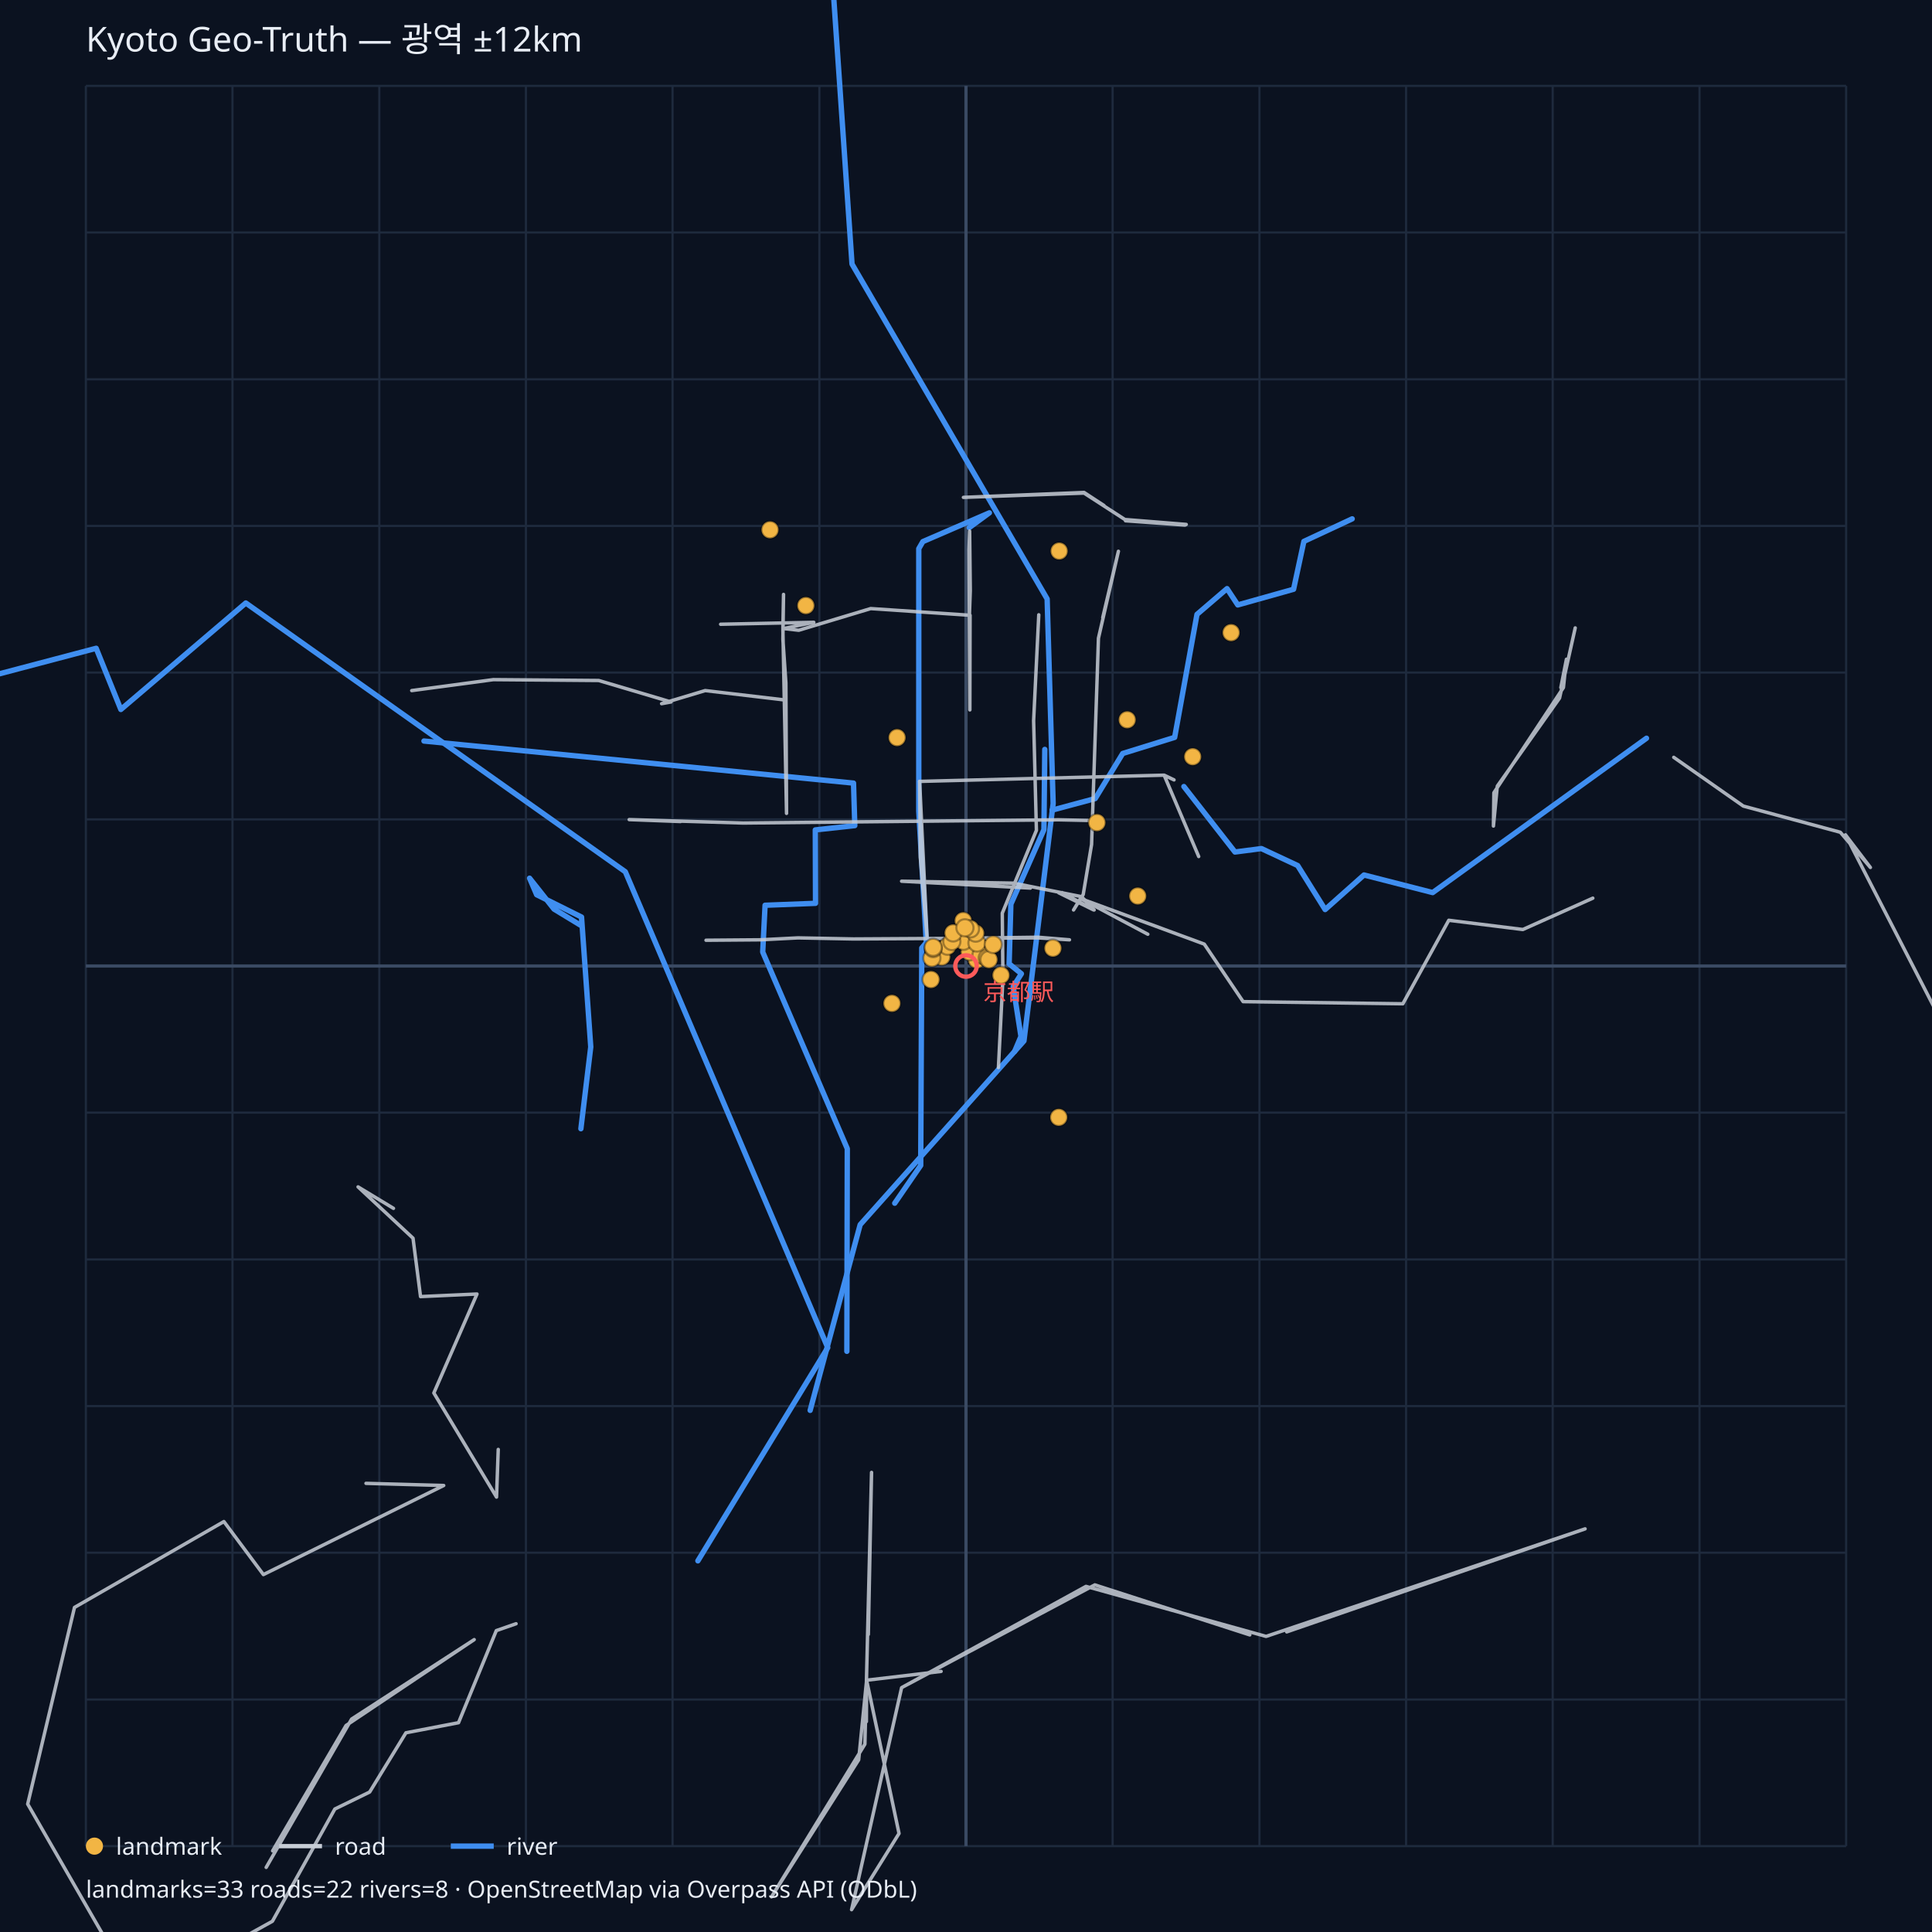
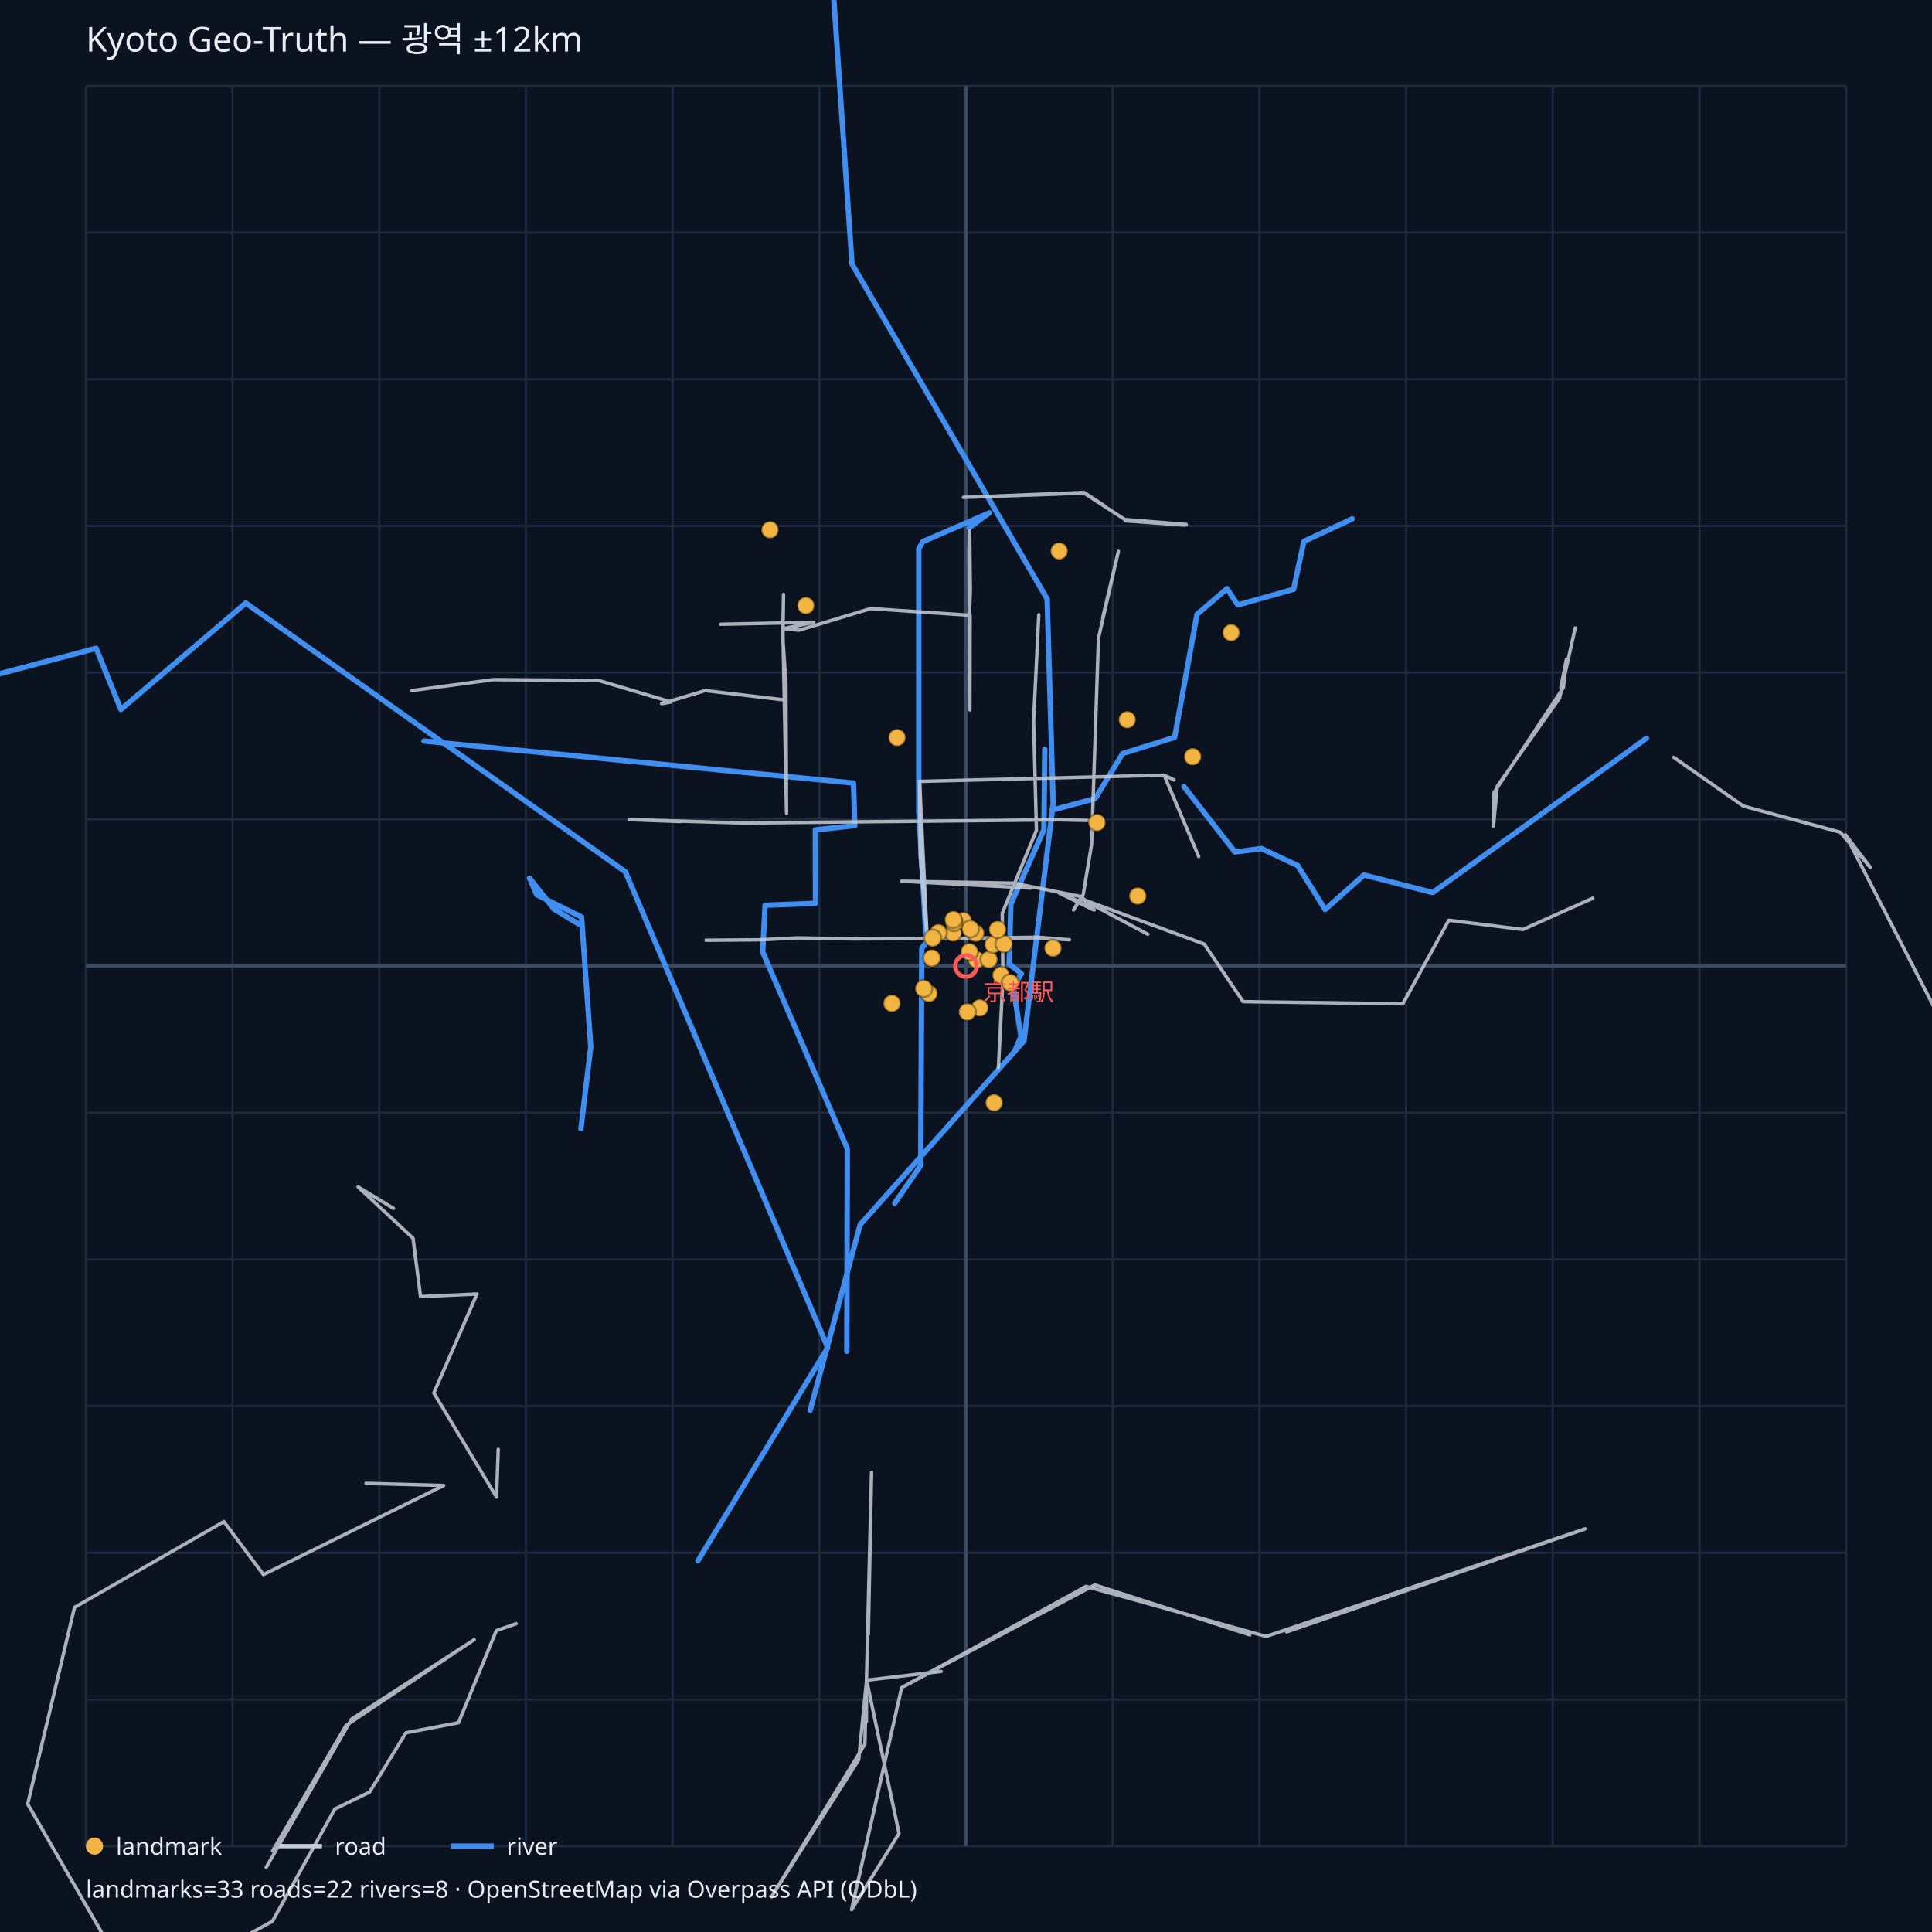
<svg xmlns="http://www.w3.org/2000/svg" width="900" height="900" viewBox="0 0 900 900">
  <rect width="900" height="900" fill="#0b1220" />
  <g stroke="#1e2a3d" stroke-width="1">
    <line x1="40.0" y1="860.0" x2="40.0" y2="40.0" />
    <line x1="40.0" y1="860.0" x2="860.0" y2="860.0" />
    <line x1="108.3" y1="860.0" x2="108.3" y2="40.0" />
    <line x1="40.0" y1="791.7" x2="860.0" y2="791.7" />
    <line x1="176.7" y1="860.0" x2="176.7" y2="40.0" />
    <line x1="40.0" y1="723.3" x2="860.0" y2="723.3" />
    <line x1="245.0" y1="860.0" x2="245.0" y2="40.0" />
    <line x1="40.0" y1="655.0" x2="860.0" y2="655.0" />
    <line x1="313.3" y1="860.0" x2="313.3" y2="40.0" />
    <line x1="40.0" y1="586.7" x2="860.0" y2="586.7" />
    <line x1="381.7" y1="860.0" x2="381.7" y2="40.0" />
    <line x1="40.0" y1="518.3" x2="860.0" y2="518.3" />
    <line x1="450.0" y1="860.0" x2="450.0" y2="40.0" />
    <line x1="40.0" y1="450.0" x2="860.0" y2="450.0" />
    <line x1="518.3" y1="860.0" x2="518.3" y2="40.0" />
    <line x1="40.0" y1="381.7" x2="860.0" y2="381.7" />
    <line x1="586.7" y1="860.0" x2="586.7" y2="40.0" />
    <line x1="40.0" y1="313.3" x2="860.0" y2="313.3" />
    <line x1="655.0" y1="860.0" x2="655.0" y2="40.0" />
    <line x1="40.0" y1="245.0" x2="860.0" y2="245.0" />
    <line x1="723.3" y1="860.0" x2="723.3" y2="40.0" />
    <line x1="40.0" y1="176.7" x2="860.0" y2="176.7" />
    <line x1="791.7" y1="860.0" x2="791.7" y2="40.0" />
    <line x1="40.0" y1="108.3" x2="860.0" y2="108.3" />
    <line x1="860.0" y1="860.0" x2="860.0" y2="40.0" />
    <line x1="40.0" y1="40.0" x2="860.0" y2="40.0" />
  </g>
  <g stroke="#3a4a63" stroke-width="1.5">
    <line x1="40.0" y1="450.0" x2="860.0" y2="450.0" />
    <line x1="450.0" y1="860.0" x2="450.0" y2="40.0" />
  </g>
  <g stroke="#3f8ef0" stroke-width="2.5" fill="none" stroke-linecap="round" stroke-linejoin="round">
    <path d="M388.2,-3.7 L396.9,123.0 L487.8,279.0 L490.6,374.3 L477.0,484.9 L400.7,570.5 L377.4,657.0" />
    <path d="M-66.3,331.3 L44.8,302.0 L56.3,330.5 L114.5,280.9 L291.3,406.1 L385.6,627.8 L325.1,727.1" />
    <path d="M629.9,241.7 L607.4,252.2 L602.6,274.5 L576.6,281.8 L571.6,274.2 L557.6,286.2 L547.2,343.5 L523.0,351.0 L510.2,372.0 L490.1,377.4" />
    <path d="M486.7,349.1 L486.3,386.5 L470.9,421.2 L470.1,449.0 L475.8,453.6 L472.0,459.6 L475.6,482.8 L472.6,489.9" />
    <path d="M197.5,345.2 L397.6,364.8 L398.2,384.6 L379.8,386.6 L379.9,420.8 L356.4,421.7 L355.3,443.5 L394.7,535.1 L394.5,629.5" />
    <path d="M460.1,239.3 L451.5,245.8 L460.9,238.9 L429.9,252.3 L428.0,255.6 L428.0,377.9 L431.5,439.1 L429.4,441.6 L428.9,542.9 L416.8,560.5" />
    <path d="M270.9,427.2 L271.1,431.4 L258.1,423.5 L246.7,409.1 L250.0,416.8 L270.9,427.2 L275.2,487.7 L270.6,525.8" />
    <path d="M767.0,343.9 L667.4,415.8 L635.4,407.6 L617.3,423.7 L604.5,403.2 L587.6,395.3 L575.3,396.9 L551.5,366.4" />
  </g>
  <g stroke="#c7cdd6" stroke-width="1.6" fill="none" stroke-linecap="round" stroke-linejoin="round" opacity="0.85">
    <path d="M451.9,286.6 L451.8,330.7 L451.4,256.1 L451.7,247.4 L452.0,275.2 L451.6,286.4" />
    <path d="M428.4,364.0 L428.7,399.3 L431.9,437.1 L428.4,364.0" />
    <path d="M465.1,497.3 L467.2,455.8 L466.9,425.4 L482.8,386.8 L481.5,335.7 L483.9,286.4" />
    <path d="M503.1,418.9 L500.1,423.9 L504.6,416.7 L508.5,393.4 L511.7,297.3 L521.0,256.8 L513.7,287.7" />
    <path d="M364.7,292.8 L365.0,276.9 L364.7,297.8 L366.1,318.2 L366.4,378.9 L364.7,293.3" />
    <path d="M507.3,382.2 L493.1,381.9 L346.2,383.4 L293.1,381.8 L317.0,382.7" />
    <path d="M493.2,415.9 L509.5,423.9 L494.8,415.8 L509.7,423.9 L503.8,417.7 L472.2,411.4 L420.0,410.5 L480.0,413.7" />
    <path d="M428.4,364.0 L542.3,361.1 L558.4,399.0 L542.3,361.1 L546.9,363.3" />
    <path d="M451.6,286.6 L405.6,283.5 L372.1,293.6 L365.0,292.8 L379.1,289.9 L335.7,290.8" />
    <path d="M365.8,326.1 L328.5,321.7 L308.2,327.8 L312.6,327.0 L278.9,317.0 L229.8,316.6 L191.8,321.7" />
    <path d="M514.3,235.5 L505.0,229.4 L448.8,231.7 L505.0,229.7 L524.0,242.0 L552.6,244.3 L552.0,244.6 L524.3,242.6" />
    <path d="M453.2,437.0 L483.6,436.6 L498.2,437.8 L483.6,436.9 L397.6,437.4 L371.7,436.9 L354.2,437.8 L328.9,438.0" />
    <path d="M124.0,869.9 L163.8,800.8 L220.9,763.8 L161.2,803.8 L127.0,862.2" />
    <path d="M534.7,435.2 L503.4,418.6 L561.0,439.8 L579.1,466.6 L653.5,467.6 L674.9,428.7 L709.4,433.0 L742.0,418.4" />
    <path d="M733.8,292.5 L726.5,325.2 L697.5,366.2 L695.7,384.8 L695.9,369.3 L728.3,320.3 L729.7,307.1 L727.1,320.3" />
    <path d="M582.2,761.6 L510.0,738.3 L420.5,785.9 L505.9,739.0 L589.8,762.3 L738.4,712.2 L599.4,760.2" />
    <path d="M170.5,691.0 L206.7,692.0 L122.7,733.5 L104.3,708.8 L34.7,748.8 L12.9,840.4 L48.2,901.7 L33.9,933.2" />
    <path d="M232.1,675.2 L231.3,697.4 L202.1,648.9 L222.2,602.8 L195.9,604.0 L192.4,576.8 L166.8,552.9 L183.3,562.9" />
    <path d="M438.4,778.6 L403.7,782.7 L418.8,854.1 L396.7,889.6 L420.0,786.2" />
    <path d="M240.4,756.4 L231.2,759.6 L213.6,802.5 L189.1,807.2 L172.2,834.8 L156.0,842.7 L126.9,895.0 L90.2,915.3" />
    <path d="M404.5,761.4 L406.0,685.9 L402.9,812.5 L359.4,883.6 L400.0,819.8 L403.7,782.7 L403.6,802.0" />
    <path d="M903.9,474.9 L859.7,388.9 L871.3,404.1 L857.3,387.7 L812.1,375.5 L779.7,352.8" />
  </g>
  <circle cx="358.7" cy="246.8" r="4" fill="#f2b544" stroke="#00000055" />
  <circle cx="573.5" cy="294.7" r="4" fill="#f2b544" stroke="#00000055" />
  <circle cx="530.0" cy="417.4" r="4" fill="#f2b544" stroke="#00000055" />
  <circle cx="417.9" cy="343.6" r="4" fill="#f2b544" stroke="#00000055" />
  <circle cx="415.5" cy="467.4" r="4" fill="#f2b544" stroke="#00000055" />
-   <circle cx="493.2" cy="520.5" r="4" fill="#f2b544" stroke="#00000055" />
+   <circle cx="463.1" cy="513.7" r="4" fill="#f2b544" stroke="#00000055" />
  <circle cx="511.0" cy="383.2" r="4" fill="#f2b544" stroke="#00000055" />
  <circle cx="525.1" cy="335.3" r="4" fill="#f2b544" stroke="#00000055" />
  <circle cx="490.5" cy="441.7" r="4" fill="#f2b544" stroke="#00000055" />
  <circle cx="555.6" cy="352.5" r="4" fill="#f2b544" stroke="#00000055" />
  <circle cx="375.4" cy="282.1" r="4" fill="#f2b544" stroke="#00000055" />
  <circle cx="493.4" cy="256.7" r="4" fill="#f2b544" stroke="#00000055" />
  <circle cx="448.7" cy="428.9" r="4" fill="#f2b544" stroke="#00000055" />
  <circle cx="455.0" cy="447.1" r="4" fill="#f2b544" stroke="#00000055" />
  <circle cx="451.6" cy="443.4" r="4" fill="#f2b544" stroke="#00000055" />
-   <circle cx="457.0" cy="444.9" r="4" fill="#f2b544" stroke="#00000055" />
-   <circle cx="459.9" cy="446.3" r="4" fill="#f2b544" stroke="#00000055" />
  <circle cx="460.7" cy="447.0" r="4" fill="#f2b544" stroke="#00000055" />
-   <circle cx="448.8" cy="438.5" r="4" fill="#f2b544" stroke="#00000055" />
-   <circle cx="455.1" cy="439.3" r="4" fill="#f2b544" stroke="#00000055" />
-   <circle cx="438.7" cy="445.7" r="4" fill="#f2b544" stroke="#00000055" />
-   <circle cx="441.4" cy="440.8" r="4" fill="#f2b544" stroke="#00000055" />
-   <circle cx="443.4" cy="438.6" r="4" fill="#f2b544" stroke="#00000055" />
  <circle cx="454.5" cy="434.7" r="4" fill="#f2b544" stroke="#00000055" />
  <circle cx="462.7" cy="440.0" r="4" fill="#f2b544" stroke="#00000055" />
  <circle cx="434.1" cy="446.3" r="4" fill="#f2b544" stroke="#00000055" />
  <circle cx="444.0" cy="434.6" r="4" fill="#f2b544" stroke="#00000055" />
  <circle cx="466.3" cy="454.3" r="4" fill="#f2b544" stroke="#00000055" />
-   <circle cx="434.7" cy="441.9" r="4" fill="#f2b544" stroke="#00000055" />
  <circle cx="452.1" cy="432.7" r="4" fill="#f2b544" stroke="#00000055" />
-   <circle cx="433.7" cy="456.3" r="4" fill="#f2b544" stroke="#00000055" />
-   <circle cx="434.7" cy="441.3" r="4" fill="#f2b544" stroke="#00000055" />
-   <circle cx="449.5" cy="432.2" r="4" fill="#f2b544" stroke="#00000055" />
+   <circle cx="437.1" cy="434.5" r="4" fill="#f2b544" stroke="#00000055" />
+   <circle cx="434.5" cy="437.0" r="4" fill="#f2b544" stroke="#00000055" />
+   <circle cx="467.7" cy="439.7" r="4" fill="#f2b544" stroke="#00000055" />
+   <circle cx="456.4" cy="469.5" r="4" fill="#f2b544" stroke="#00000055" />
+   <circle cx="444.4" cy="429.8" r="4" fill="#f2b544" stroke="#00000055" />
+   <circle cx="450.6" cy="471.4" r="4" fill="#f2b544" stroke="#00000055" />
+   <circle cx="432.7" cy="462.8" r="4" fill="#f2b544" stroke="#00000055" />
+   <circle cx="470.6" cy="457.8" r="4" fill="#f2b544" stroke="#00000055" />
+   <circle cx="430.3" cy="460.5" r="4" fill="#f2b544" stroke="#00000055" />
+   <circle cx="444.1" cy="428.4" r="4" fill="#f2b544" stroke="#00000055" />
+   <circle cx="464.7" cy="433.0" r="4" fill="#f2b544" stroke="#00000055" />
  <circle cx="450.0" cy="450.0" r="5" fill="none" stroke="#ff5a5a" stroke-width="2" />
  <text x="458.0" y="466.0" font-size="11" font-family="sans-serif" fill="#ff5a5a">京都駅</text>
  <text x="40" y="24" font-size="16" font-family="sans-serif" fill="#e8edf5">Kyoto Geo-Truth — 광역 ±12km</text>
  <text x="40" y="884" font-size="11" font-family="sans-serif" fill="#e8edf5">landmarks=33 roads=22 rivers=8 · OpenStreetMap via Overpass API (ODbL)</text>
  <circle cx="44" cy="860" r="4" fill="#f2b544" />
  <text x="54" y="864" font-size="11" font-family="sans-serif" fill="#e8edf5">landmark</text>
  <line x1="130" y1="860" x2="150" y2="860" stroke="#c7cdd6" stroke-width="2" />
  <text x="156" y="864" font-size="11" font-family="sans-serif" fill="#e8edf5">road</text>
  <line x1="210" y1="860" x2="230" y2="860" stroke="#3f8ef0" stroke-width="2.5" />
  <text x="236" y="864" font-size="11" font-family="sans-serif" fill="#e8edf5">river</text>
</svg>
